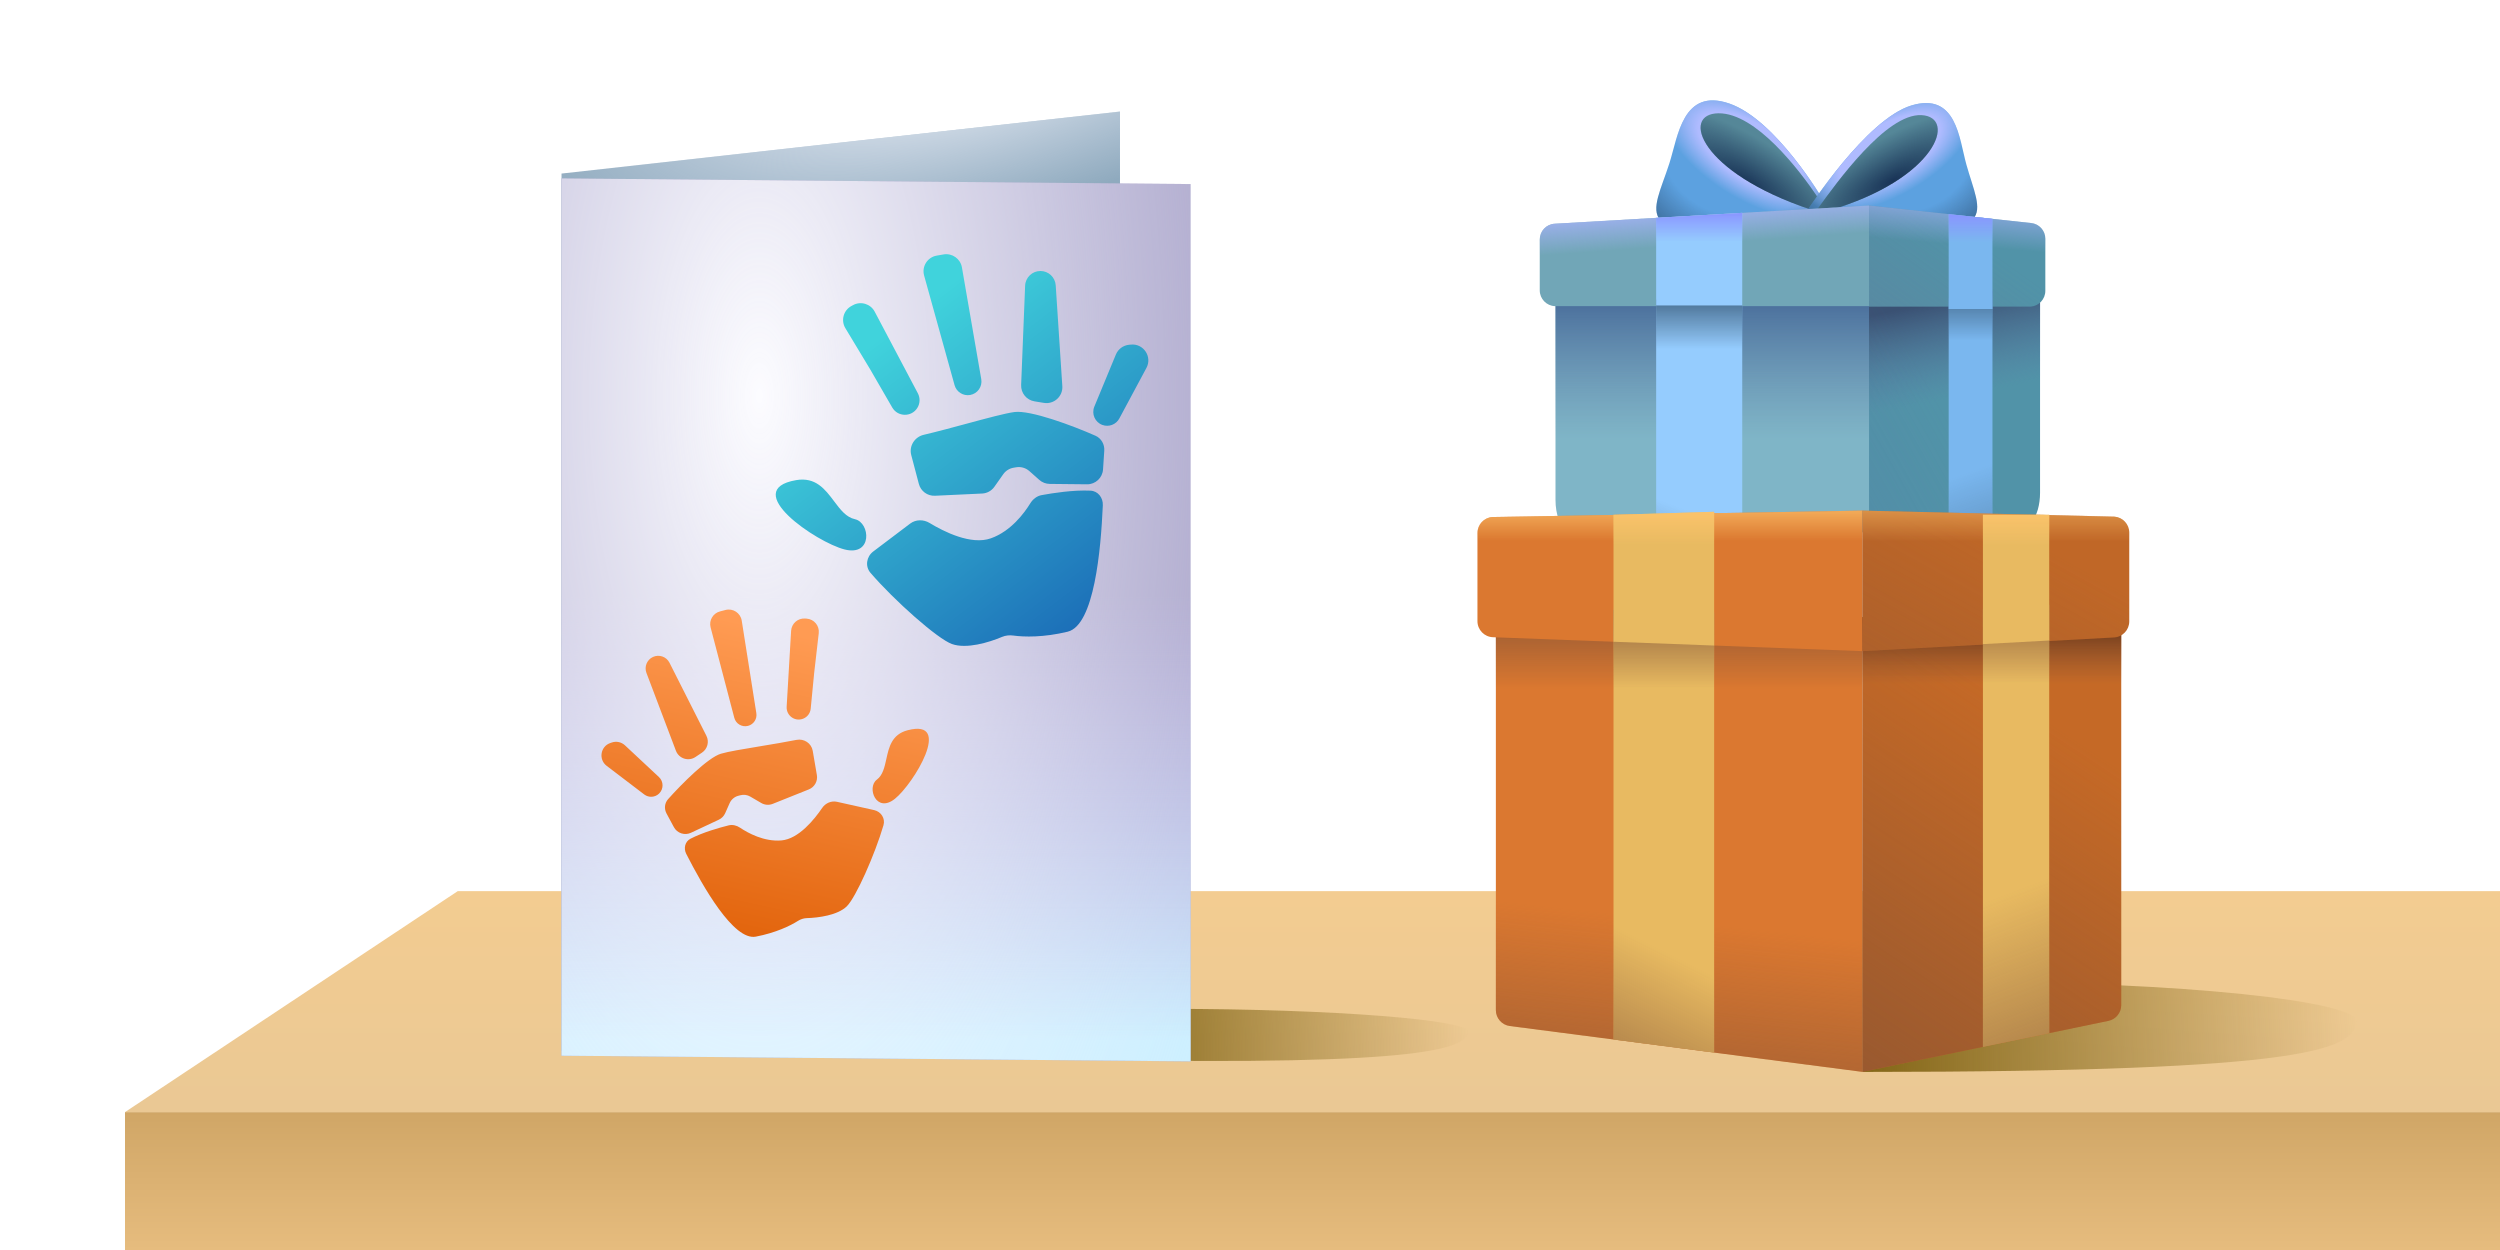
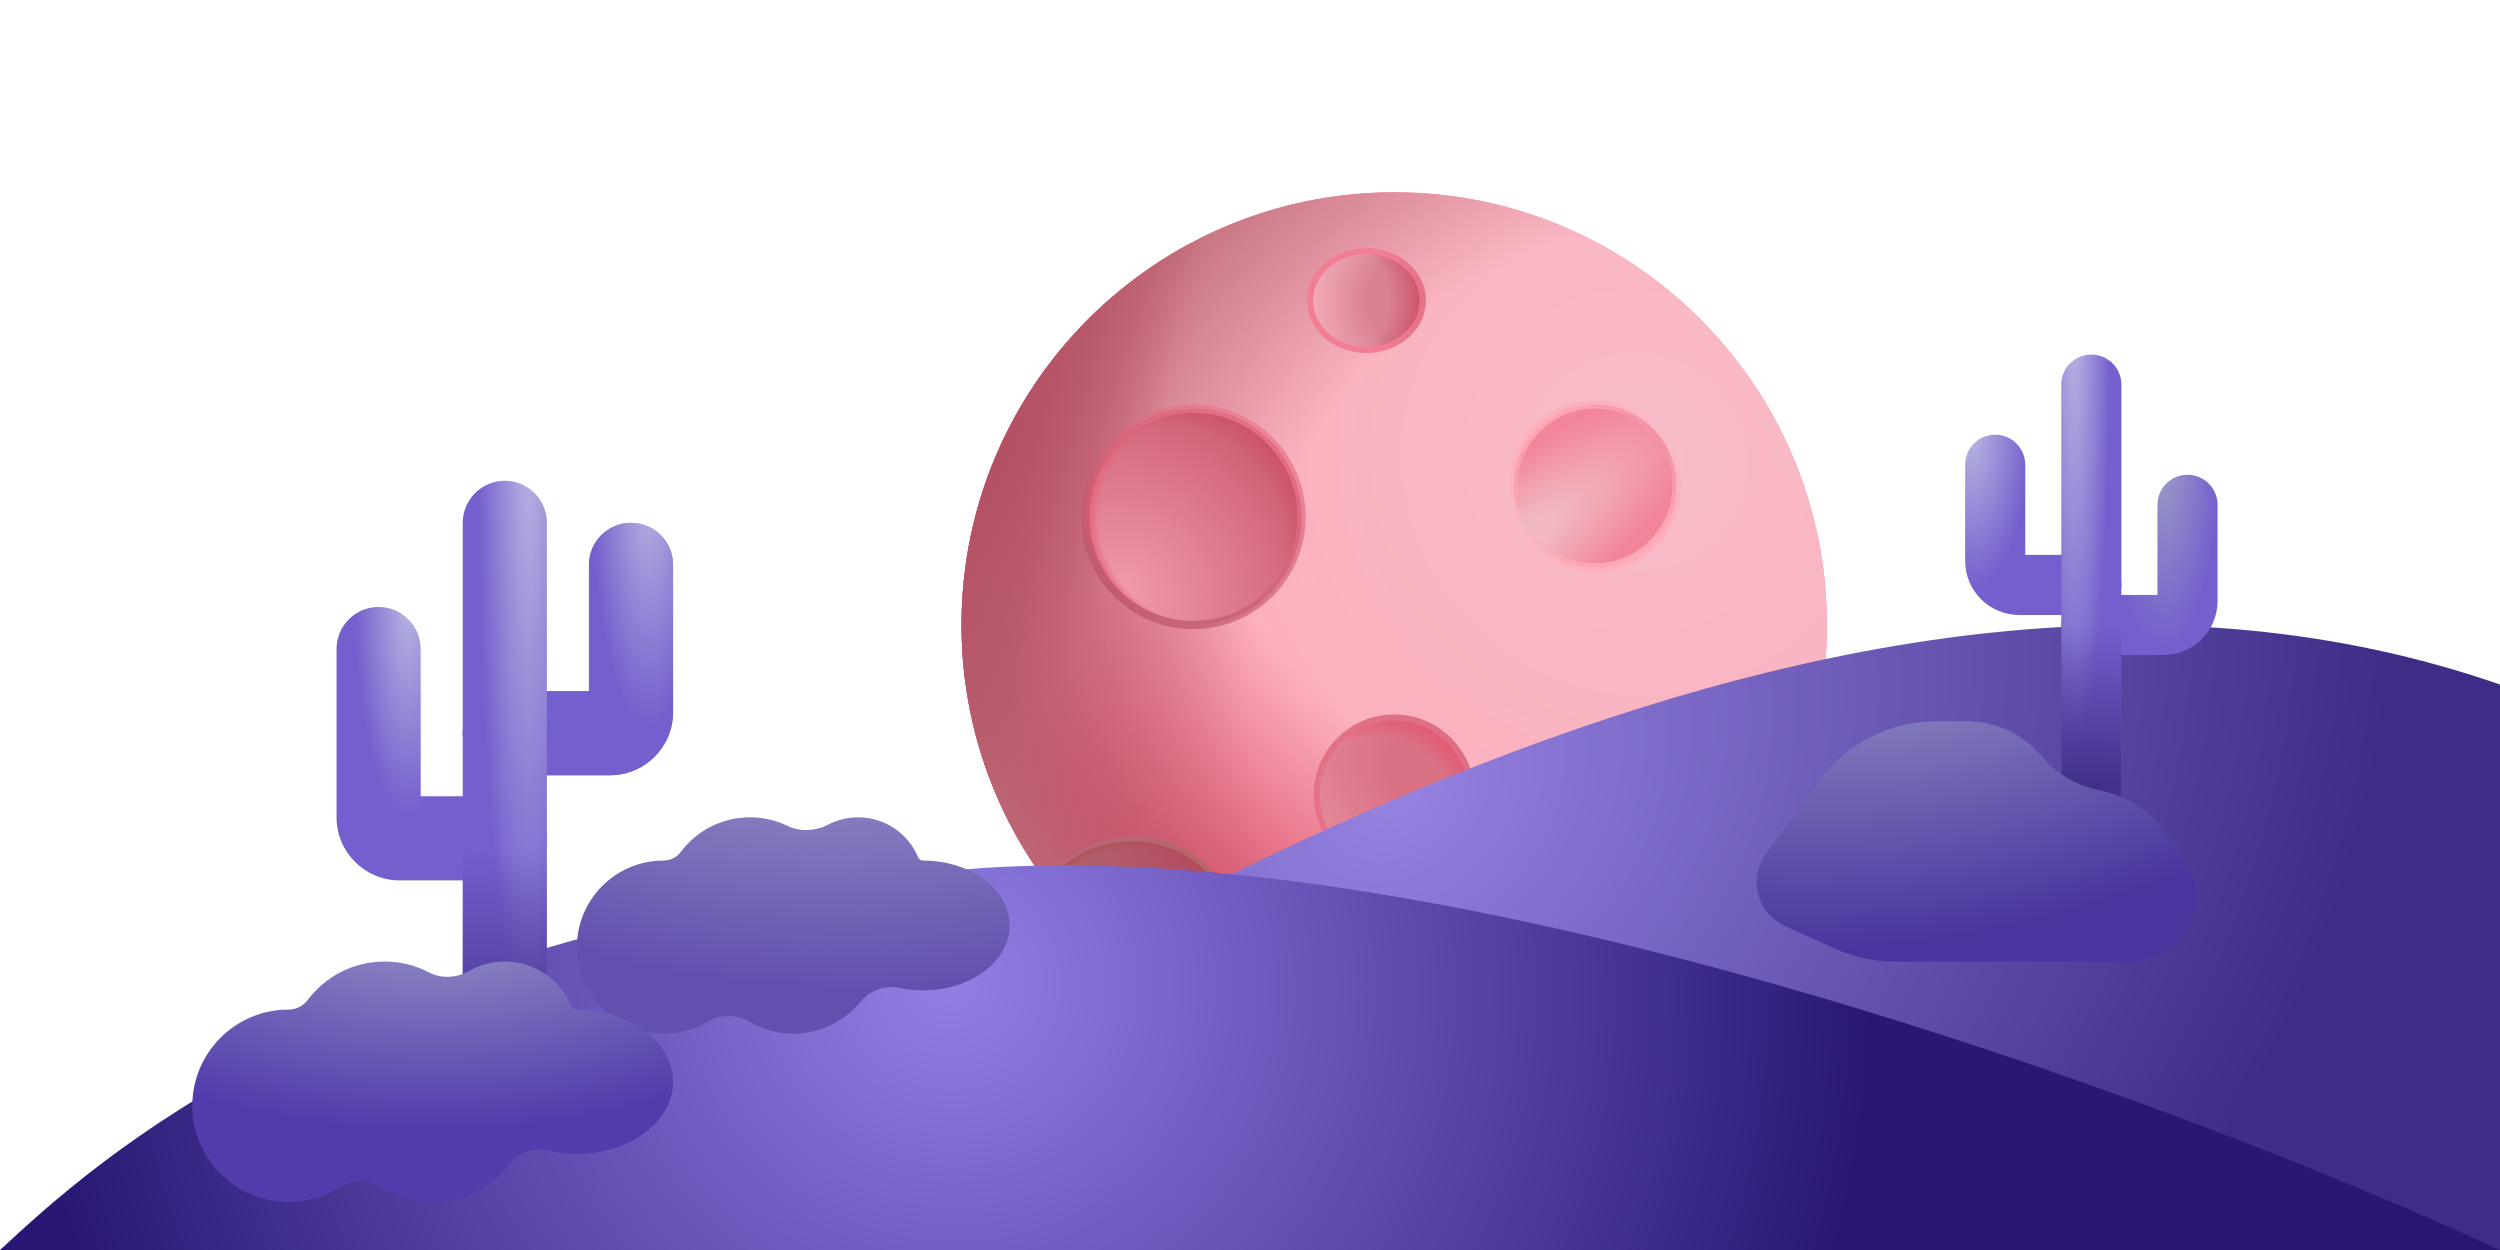
<svg xmlns="http://www.w3.org/2000/svg" viewBox="0 0 240 120" fill="none">
-   <path d="M12 106.762H240V120H12V106.762Z" fill="url(#paint0_linear_47_9700)" />
-   <path d="M12 106.762H240V85.546H43.947L12 106.762Z" fill="url(#paint1_linear_47_9700)" />
-   <path d="M104.106 101.718L112.119 96.85C128.058 96.85 141.299 97.919 140.983 99.094C140.598 100.523 137.716 102.375 104.106 101.718Z" fill="url(#paint2_radial_47_9700)" />
-   <path d="M178.796 102.906L188.408 94.256C209.29 94.256 226.635 96.103 226.221 98.131C225.718 100.599 222.744 102.906 178.796 102.906Z" fill="url(#paint3_radial_47_9700)" />
-   <path d="M53.908 16.662L107.519 10.709V94.929L53.908 100.882V16.662Z" fill="#8FAABE" />
-   <path d="M53.908 16.662L107.519 10.709V94.929L53.908 100.882V16.662Z" fill="url(#paint4_radial_47_9700)" />
-   <path d="M53.909 17.125L114.296 17.672V101.893L53.909 101.345V17.125Z" fill="#A29CC4" />
-   <path d="M53.909 17.125L114.296 17.672V101.893L53.909 101.345V17.125Z" fill="url(#paint5_linear_47_9700)" />
-   <path d="M53.909 17.125L114.296 17.672V101.893L53.909 101.345V17.125Z" fill="url(#paint6_radial_47_9700)" />
-   <path fill-rule="evenodd" clip-rule="evenodd" d="M88.715 26.451L91.639 36.976C91.82 37.626 92.464 38.034 93.13 37.919C93.845 37.795 94.325 37.115 94.201 36.4L92.344 25.668C92.2 24.838 91.41 24.282 90.58 24.425L89.924 24.539C89.035 24.693 88.473 25.581 88.715 26.451ZM98.412 27.426L98.029 36.961C97.998 37.731 98.546 38.403 99.306 38.528L100.213 38.677C101.182 38.836 102.047 38.051 101.983 37.071L101.348 27.389C101.297 26.618 100.658 26.018 99.886 26.015C99.095 26.012 98.444 26.636 98.412 27.426ZM107.125 34.033L105.056 39.038C104.766 39.739 105.12 40.539 105.833 40.796C106.453 41.02 107.144 40.755 107.455 40.174L110.058 35.32C110.634 34.245 109.778 32.962 108.564 33.081L108.387 33.098C107.826 33.153 107.341 33.513 107.125 34.033ZM97.37 39.557C98.909 39.346 102.963 40.856 105.16 41.828C105.722 42.076 106.051 42.654 106.01 43.267L105.891 45.068C105.838 45.876 105.162 46.502 104.353 46.493L100.771 46.455C100.404 46.451 100.051 46.315 99.776 46.072L98.815 45.221C98.468 44.914 98 44.781 97.544 44.86L97.297 44.902C96.898 44.971 96.543 45.196 96.31 45.527L95.459 46.734C95.188 47.119 94.754 47.357 94.284 47.379L89.757 47.592C89.038 47.626 88.393 47.153 88.21 46.457L87.478 43.682C87.251 42.822 87.804 41.948 88.67 41.744C89.96 41.44 91.435 41.042 92.825 40.667C94.743 40.149 96.496 39.676 97.37 39.557ZM83.832 52.943L87.375 50.265C87.915 49.857 88.659 49.852 89.237 50.203C90.619 51.043 93.225 52.353 95.124 51.679C97.038 50.999 98.32 49.274 98.904 48.325C99.151 47.925 99.535 47.616 99.997 47.531C101.049 47.336 103.045 47.024 104.688 47.103C105.41 47.138 105.903 47.781 105.871 48.503C105.684 52.754 105.055 60.022 102.495 60.643C100.191 61.202 98.307 61.156 97.283 61.013C96.917 60.961 96.539 60.998 96.198 61.142C94.928 61.679 92.78 62.324 91.388 61.827C89.999 61.331 85.858 57.652 83.571 54.998C83.031 54.372 83.173 53.441 83.832 52.943ZM88.115 37.758L83.971 29.919C83.576 29.171 82.646 28.887 81.9 29.288L81.74 29.374C80.972 29.787 80.706 30.759 81.156 31.506L83.549 35.477L85.654 39.119C86.185 40.036 87.501 40.059 88.063 39.161C88.33 38.736 88.349 38.201 88.115 37.758ZM76.424 46.093C70.972 47.036 78.375 52.066 81.085 52.749C83.794 53.431 83.551 50.164 82.073 49.843C81.23 49.66 80.663 48.907 80.071 48.118C79.215 46.98 78.304 45.767 76.424 46.093Z" fill="url(#paint7_linear_47_9700)" />
-   <path fill-rule="evenodd" clip-rule="evenodd" d="M71.206 59.578L72.609 68.467C72.696 69.016 72.352 69.542 71.814 69.683C71.236 69.835 70.644 69.489 70.492 68.91L68.218 60.231C68.042 59.56 68.444 58.873 69.116 58.697L69.646 58.558C70.365 58.369 71.09 58.843 71.206 59.578ZM75.519 67.85L75.947 60.559C75.988 59.862 76.588 59.333 77.284 59.378L77.433 59.388C78.15 59.435 78.682 60.072 78.6 60.786L78.163 64.581L77.828 68.03C77.744 68.899 76.765 69.366 76.037 68.885C75.692 68.657 75.495 68.263 75.519 67.85ZM64.271 63.623L67.816 70.639C68.102 71.206 67.921 71.897 67.393 72.251L66.764 72.672C66.092 73.122 65.176 72.829 64.889 72.073L62.058 64.597C61.832 64.002 62.106 63.334 62.684 63.068C63.276 62.796 63.977 63.041 64.271 63.623ZM69.196 72.36C67.97 72.729 65.447 75.245 64.132 76.724C63.796 77.102 63.746 77.647 63.986 78.093L64.691 79.403C65.007 79.991 65.727 80.229 66.331 79.946L69.003 78.693C69.276 78.565 69.495 78.342 69.618 78.066L70.047 77.1C70.203 76.751 70.508 76.492 70.877 76.395L71.077 76.343C71.399 76.258 71.742 76.305 72.03 76.474L73.08 77.088C73.415 77.284 73.822 77.314 74.182 77.17L77.648 75.783C78.198 75.563 78.52 74.988 78.42 74.404L78.021 72.073C77.897 71.351 77.184 70.885 76.465 71.028C75.394 71.24 74.152 71.446 72.982 71.64C71.368 71.907 69.891 72.151 69.196 72.36ZM59.996 71.551L63.257 74.596C63.713 75.022 63.721 75.743 63.275 76.179C62.887 76.559 62.279 76.597 61.846 76.267L58.237 73.518C57.438 72.909 57.641 71.654 58.591 71.329L58.73 71.281C59.17 71.13 59.656 71.234 59.996 71.551ZM83.917 77.769L80.346 76.972C79.802 76.851 79.243 77.101 78.929 77.562C78.18 78.664 76.674 80.536 75.021 80.68C73.353 80.824 71.803 79.968 71.041 79.457C70.719 79.241 70.326 79.141 69.95 79.235C69.095 79.448 67.492 79.896 66.288 80.517C65.758 80.79 65.609 81.44 65.879 81.97C67.472 85.093 70.426 90.326 72.558 89.917C74.475 89.549 75.872 88.871 76.59 88.414C76.847 88.25 77.143 88.149 77.448 88.14C78.584 88.109 80.415 87.859 81.288 87.011C82.16 86.164 84.007 81.991 84.815 79.221C85.005 78.567 84.582 77.918 83.917 77.769ZM87.13 70.104C91.539 68.948 87.708 75.248 85.91 76.686C84.112 78.123 83.178 75.59 84.177 74.845C84.746 74.42 84.913 73.662 85.088 72.868C85.341 71.722 85.609 70.502 87.13 70.104Z" fill="url(#paint8_linear_47_9700)" />
-   <path d="M171.893 22.389C169.337 22.489 162.577 24.977 159.389 21.157C158.443 20.023 159.45 18.21 160.263 15.668C161.077 13.127 161.546 8.391 166.022 9.941C170.498 11.49 175.044 19.229 175.044 19.229L171.893 22.389Z" fill="#5CA1E0" />
-   <path d="M171.893 22.389C169.337 22.489 162.577 24.977 159.389 21.157C158.443 20.023 159.45 18.21 160.263 15.668C161.077 13.127 161.546 8.391 166.022 9.941C170.498 11.49 175.044 19.229 175.044 19.229L171.893 22.389Z" fill="url(#paint9_radial_47_9700)" />
-   <path d="M171.893 22.389C169.337 22.489 162.577 24.977 159.389 21.157C158.443 20.023 159.45 18.21 160.263 15.668C161.077 13.127 161.546 8.391 166.022 9.941C170.498 11.49 175.044 19.229 175.044 19.229L171.893 22.389Z" fill="url(#paint10_radial_47_9700)" />
-   <path d="M164.98 10.875C168.536 10.845 172.698 16.241 174.575 19.052L173.875 20.133C163.126 16.547 161.323 10.905 164.98 10.875Z" fill="#558798" />
-   <path d="M164.98 10.875C168.536 10.845 172.698 16.241 174.575 19.052L173.875 20.133C163.126 16.547 161.323 10.905 164.98 10.875Z" fill="url(#paint11_radial_47_9700)" />
-   <path d="M175.925 21.717C178.355 21.905 186.23 24.569 189.405 21.046C190.347 20.001 189.453 18.238 188.771 15.788C188.089 13.338 187.813 8.811 183.494 10.124C179.175 11.437 173.572 20.103 173.572 20.103L175.925 21.717Z" fill="#5CA1E0" />
-   <path d="M175.925 21.717C178.355 21.905 186.23 24.569 189.405 21.046C190.347 20.001 189.453 18.238 188.771 15.788C188.089 13.338 187.813 8.811 183.494 10.124C179.175 11.437 173.572 20.103 173.572 20.103L175.925 21.717Z" fill="url(#paint12_radial_47_9700)" />
-   <path d="M175.925 21.717C178.355 21.905 186.23 24.569 189.405 21.046C190.347 20.001 189.453 18.238 188.771 15.788C188.089 13.338 187.813 8.811 183.494 10.124C179.175 11.437 173.572 20.103 173.572 20.103L175.925 21.717Z" fill="url(#paint13_radial_47_9700)" />
-   <path d="M184.453 11.052C181.068 10.894 176.341 17.499 174.452 20.108L175.539 20.223C185.907 17.198 187.935 11.213 184.453 11.052Z" fill="#558798" />
-   <path d="M184.453 11.052C181.068 10.894 176.341 17.499 174.452 20.108L175.539 20.223C185.907 17.198 187.935 11.213 184.453 11.052Z" fill="url(#paint14_radial_47_9700)" />
-   <path d="M149.328 28.153H179.425V51.095H150.886C150.73 51.095 150.57 51.082 150.435 51.004C149.789 50.629 149.328 49.404 149.328 47.98V28.153Z" fill="#7FB5C7" />
-   <path d="M149.328 28.153H179.425V51.095H150.886C150.73 51.095 150.57 51.082 150.435 51.004C149.789 50.629 149.328 49.404 149.328 47.98V28.153Z" fill="url(#paint15_linear_47_9700)" />
-   <path d="M149.328 28.153H179.425V51.095H150.886C150.73 51.095 150.57 51.082 150.435 51.004C149.789 50.629 149.328 49.404 149.328 47.98V28.153Z" fill="url(#paint16_linear_47_9700)" />
-   <path d="M195.845 27.131L179.426 28.899V50.342H194.26C194.562 50.342 194.874 50.276 195.071 50.047C195.541 49.501 195.845 48.463 195.845 47.309V27.131Z" fill="#5193A8" />
-   <path d="M195.845 27.131L179.426 28.899V50.342H194.26C194.562 50.342 194.874 50.276 195.071 50.047C195.541 49.501 195.845 48.463 195.845 47.309V27.131Z" fill="url(#paint17_linear_47_9700)" />
-   <path d="M195.845 27.131L179.426 28.899V50.342H194.26C194.562 50.342 194.874 50.276 195.071 50.047C195.541 49.501 195.845 48.463 195.845 47.309V27.131Z" fill="url(#paint18_linear_47_9700)" />
-   <path d="M147.816 22.994C147.816 22.189 148.443 21.524 149.246 21.478L179.425 19.728V29.391H149.277C148.461 29.361 147.816 28.69 147.816 27.874V22.994Z" fill="#71A6B7" />
-   <path d="M147.816 22.994C147.816 22.189 148.443 21.524 149.246 21.478L179.425 19.728V29.391H149.277C148.461 29.361 147.816 28.69 147.816 27.874V22.994Z" fill="url(#paint19_linear_47_9700)" />
-   <path d="M196.352 22.924C196.352 22.148 195.768 21.497 194.998 21.414L179.425 19.728V29.435H194.941C195.736 29.379 196.352 28.718 196.352 27.921V22.924Z" fill="#5193A8" />
-   <path d="M196.352 22.924C196.352 22.148 195.768 21.497 194.998 21.414L179.425 19.728V29.435H194.941C195.736 29.379 196.352 28.718 196.352 27.921V22.924Z" fill="url(#paint20_linear_47_9700)" />
-   <path d="M196.352 22.924C196.352 22.148 195.768 21.497 194.998 21.414L179.425 19.728V29.435H194.941C195.736 29.379 196.352 28.718 196.352 27.921V22.924Z" fill="url(#paint21_linear_47_9700)" />
-   <path fill-rule="evenodd" clip-rule="evenodd" d="M158.991 51.163V28.744L167.255 29.25V51.163H158.991Z" fill="#95CCFE" />
-   <path fill-rule="evenodd" clip-rule="evenodd" d="M158.991 51.163V28.744L167.255 29.25V51.163H158.991Z" fill="url(#paint22_linear_47_9700)" />
-   <path fill-rule="evenodd" clip-rule="evenodd" d="M158.991 51.163V28.744L167.255 29.25V51.163H158.991Z" fill="url(#paint23_linear_47_9700)" />
-   <path fill-rule="evenodd" clip-rule="evenodd" d="M187.073 50.452V28.663L191.277 27.93V50.452H187.073Z" fill="#7AB7EF" />
-   <path fill-rule="evenodd" clip-rule="evenodd" d="M187.073 50.452V28.663L191.277 27.93V50.452H187.073Z" fill="url(#paint24_linear_47_9700)" />
-   <path fill-rule="evenodd" clip-rule="evenodd" d="M187.073 50.452V28.663L191.277 27.93V50.452H187.073Z" fill="url(#paint25_linear_47_9700)" />
-   <path fill-rule="evenodd" clip-rule="evenodd" d="M158.991 29.327V20.913L167.255 20.433V29.327H158.991Z" fill="#95CCFE" />
-   <path fill-rule="evenodd" clip-rule="evenodd" d="M158.991 29.327V20.913L167.255 20.433V29.327H158.991Z" fill="url(#paint26_linear_47_9700)" />
-   <path fill-rule="evenodd" clip-rule="evenodd" d="M187.073 29.665V20.556L191.277 21.011V29.665H187.073Z" fill="#7AB7EF" />
-   <path fill-rule="evenodd" clip-rule="evenodd" d="M187.073 29.665V20.556L191.277 21.011V29.665H187.073Z" fill="url(#paint27_linear_47_9700)" />
-   <path d="M143.603 58.199L178.783 59.239V102.899L144.945 98.498C144.177 98.398 143.603 97.743 143.603 96.969V58.199Z" fill="#DB7830" />
-   <path d="M143.603 58.199L178.783 59.239V102.899L144.945 98.498C144.177 98.398 143.603 97.743 143.603 96.969V58.199Z" fill="url(#paint28_linear_47_9700)" />
-   <path d="M143.603 58.199L178.783 59.239V102.899L144.945 98.498C144.177 98.398 143.603 97.743 143.603 96.969V58.199Z" fill="url(#paint29_linear_47_9700)" />
-   <path d="M203.639 57.622L178.784 59.241V102.9L202.411 98.001C203.126 97.853 203.639 97.222 203.639 96.491V57.622Z" fill="#C56926" />
-   <path d="M203.639 57.622L178.784 59.241V102.9L202.411 98.001C203.126 97.853 203.639 97.222 203.639 96.491V57.622Z" fill="url(#paint30_linear_47_9700)" />
-   <path d="M203.639 57.622L178.784 59.241V102.9L202.411 98.001C203.126 97.853 203.639 97.222 203.639 96.491V57.622Z" fill="url(#paint31_linear_47_9700)" />
-   <path d="M141.835 51.17C141.835 50.354 142.472 49.679 143.287 49.632L178.783 49.018V62.51L143.318 61.173C142.49 61.141 141.835 60.461 141.835 59.632V51.17Z" fill="#DB7830" />
-   <path d="M141.835 51.17C141.835 50.354 142.472 49.679 143.287 49.632L178.783 49.018V62.51L143.318 61.173C142.49 61.141 141.835 60.461 141.835 59.632V51.17Z" fill="url(#paint32_linear_47_9700)" />
-   <path d="M204.408 51.134C204.408 50.332 203.793 49.664 202.994 49.598L178.783 49.018V62.51L202.95 61.196C203.767 61.151 204.408 60.475 204.408 59.657V51.134Z" fill="#C06727" />
-   <path d="M204.408 51.134C204.408 50.332 203.793 49.664 202.994 49.598L178.783 49.018V62.51L202.95 61.196C203.767 61.151 204.408 60.475 204.408 59.657V51.134Z" fill="url(#paint33_linear_47_9700)" />
-   <path d="M204.408 51.134C204.408 50.332 203.793 49.664 202.994 49.598L178.783 49.018V62.51L202.95 61.196C203.767 61.151 204.408 60.475 204.408 59.657V51.134Z" fill="url(#paint34_linear_47_9700)" />
-   <path fill-rule="evenodd" clip-rule="evenodd" d="M154.897 99.792V58.533L164.558 58.819V101.049L154.897 99.792Z" fill="#E8BA61" />
-   <path fill-rule="evenodd" clip-rule="evenodd" d="M154.897 99.792V58.533L164.558 58.819V101.049L154.897 99.792Z" fill="url(#paint35_linear_47_9700)" />
-   <path fill-rule="evenodd" clip-rule="evenodd" d="M154.897 99.792V58.533L164.558 58.819V101.049L154.897 99.792Z" fill="url(#paint36_linear_47_9700)" />
-   <path fill-rule="evenodd" clip-rule="evenodd" d="M190.361 100.499V58.486L196.724 58.072V99.18L190.361 100.499Z" fill="#E8BA61" />
-   <path fill-rule="evenodd" clip-rule="evenodd" d="M190.361 100.499V58.486L196.724 58.072V99.18L190.361 100.499Z" fill="url(#paint37_linear_47_9700)" />
-   <path fill-rule="evenodd" clip-rule="evenodd" d="M190.361 100.499V58.486L196.724 58.072V99.18L190.361 100.499Z" fill="url(#paint38_linear_47_9700)" />
-   <path fill-rule="evenodd" clip-rule="evenodd" d="M154.897 61.608V49.421L164.558 49.133V61.972L154.897 61.608Z" fill="#E8BA61" />
-   <path fill-rule="evenodd" clip-rule="evenodd" d="M154.897 61.608V49.421L164.558 49.133V61.972L154.897 61.608Z" fill="url(#paint39_linear_47_9700)" />
-   <path fill-rule="evenodd" clip-rule="evenodd" d="M190.361 61.835V49.421H196.724V61.489L190.361 61.835Z" fill="#E8BA61" />
-   <path fill-rule="evenodd" clip-rule="evenodd" d="M190.361 61.835V49.421H196.724V61.489L190.361 61.835Z" fill="url(#paint40_linear_47_9700)" />
+   <circle cx="133.846" cy="60" r="41.538" fill="url(#paint0_radial_226_33131)" />
+   <circle cx="133.846" cy="60" r="41.538" fill="url(#paint1_radial_226_33131)" />
+   <circle cx="133.846" cy="60" r="41.538" fill="url(#paint2_radial_226_33131)" />
+   <circle cx="133.846" cy="60" r="41.538" fill="url(#paint3_radial_226_33131)" />
+   <circle cx="133.846" cy="60" r="41.538" fill="url(#paint4_radial_226_33131)" />
+   <circle cx="133.846" cy="60" r="41.538" fill="url(#paint5_radial_226_33131)" />
+   <circle cx="114.561" cy="49.615" r="10.385" fill="url(#paint6_radial_226_33131)" />
+   <circle cx="114.561" cy="49.615" r="10.385" fill="url(#paint7_radial_226_33131)" />
+   <circle cx="114.561" cy="49.615" r="10.385" fill="url(#paint8_radial_226_33131)" />
+   <circle cx="153.132" cy="46.648" r="7.813" fill="url(#paint9_radial_226_33131)" stroke="url(#paint10_linear_226_33131)" stroke-width="0.791" />
+   <path d="M171.716 75.529C169.085 81.934 165.026 87.286 159.755 91.616C158.128 89.783 157.582 87.863 157.582 85.218C157.582 79.483 162.232 74.834 167.967 74.834C169.508 74.834 170.401 74.927 171.716 75.529Z" stroke="url(#paint11_linear_226_33131)" stroke-width="1.187" />
+   <circle cx="114.561" cy="49.615" r="10.385" stroke="url(#paint12_linear_226_33131)" stroke-width="0.791" />
+   <circle cx="133.846" cy="76.32" r="7.436" fill="url(#paint13_radial_226_33131)" />
+   <circle cx="133.846" cy="76.32" r="7.436" fill="url(#paint14_radial_226_33131)" />
+   <circle cx="133.846" cy="76.32" r="7.436" stroke="url(#paint15_linear_226_33131)" stroke-width="0.593" />
+   <path d="M117.15 97.49C110.725 94.554 105.178 90.029 101.013 84.417C102.915 82.005 105.643 80.69 108.953 80.69C114.688 80.69 118.826 85.807 119.086 90.85C119.086 93.379 118.653 95.689 117.15 97.49Z" stroke="url(#paint16_linear_226_33131)" stroke-width="0.791" />
+   <path d="M116.604 97.802C110.178 94.867 104.632 90.341 100.467 84.729C102.368 82.317 105.316 80.769 108.626 80.769C114.361 80.769 119.01 85.419 119.01 91.154C119.01 93.683 118.106 96.001 116.604 97.802Z" fill="url(#paint17_linear_226_33131)" />
+   <path d="M116.604 97.802C110.178 94.867 104.632 90.341 100.467 84.729C102.368 82.317 105.316 80.769 108.626 80.769C114.361 80.769 119.01 85.419 119.01 91.154C119.01 93.683 118.106 96.001 116.604 97.802Z" fill="url(#paint18_radial_226_33131)" />
+   <path d="M172.285 75.772C169.654 82.177 165.469 87.779 160.198 92.11C158.571 90.276 157.582 87.863 157.582 85.218C157.582 79.483 162.232 74.834 167.967 74.834C169.508 74.834 170.97 75.169 172.285 75.772Z" fill="url(#paint19_linear_226_33131)" />
+   <path d="M172.285 75.772C169.654 82.177 165.469 87.779 160.198 92.11C158.571 90.276 157.582 87.863 157.582 85.218C157.582 79.483 162.232 74.834 167.967 74.834C169.508 74.834 170.97 75.169 172.285 75.772Z" fill="url(#paint20_radial_226_33131)" />
+   <path d="M172.285 75.772C169.654 82.177 165.469 87.779 160.198 92.11C158.571 90.276 157.582 87.863 157.582 85.218C157.582 79.483 162.232 74.834 167.967 74.834C169.508 74.834 170.97 75.169 172.285 75.772Z" fill="url(#paint21_radial_226_33131)" />
+   <path d="M131.173 33.595C134.122 33.595 136.585 31.507 136.585 28.848C136.585 26.188 134.122 24.1 131.173 24.1C128.224 24.1 125.761 26.188 125.761 28.848C125.761 31.507 128.224 33.595 131.173 33.595Z" fill="url(#paint22_radial_226_33131)" />
+   <path d="M131.173 33.595C134.122 33.595 136.585 31.507 136.585 28.848C136.585 26.188 134.122 24.1 131.173 24.1C128.224 24.1 125.761 26.188 125.761 28.848C125.761 31.507 128.224 33.595 131.173 33.595Z" fill="url(#paint23_radial_226_33131)" />
+   <path d="M131.173 33.595C134.122 33.595 136.585 31.507 136.585 28.848C136.585 26.188 134.122 24.1 131.173 24.1C128.224 24.1 125.761 26.188 125.761 28.848C125.761 31.507 128.224 33.595 131.173 33.595Z" stroke="url(#paint24_linear_226_33131)" stroke-width="0.593" />
+   <path d="M240 120V65.716C176.95 43.823 104.017 89.77 55.385 120H240Z" fill="url(#paint25_radial_226_33131)" />
+   <path d="M240 120H0L0.001 119.999C9.232 111.461 32.309 90.115 90 83.711C136.154 78.588 209.231 105.769 240 120Z" fill="url(#paint26_radial_226_33131)" />
+   <path d="M75.656 79.307C76.833 79.885 78.337 79.777 79.499 79.169C80.362 78.717 81.343 78.462 82.385 78.462C84.975 78.462 87.196 80.042 88.136 82.292C88.217 82.486 88.405 82.615 88.615 82.615C93.204 82.615 96.923 85.405 96.923 88.846C96.923 92.287 93.204 95.077 88.615 95.077C87.808 95.077 87.028 94.991 86.29 94.83C84.952 94.538 83.46 95.109 82.595 96.17C81.072 98.038 78.752 99.231 76.154 99.231C74.612 99.231 73.167 98.811 71.93 98.078C70.735 97.371 69.111 97.371 67.917 98.078C66.679 98.811 65.235 99.231 63.692 99.231C59.104 99.231 55.385 95.511 55.385 90.923C55.385 86.335 59.104 82.615 63.692 82.615C64.342 82.615 64.963 82.305 65.353 81.785C66.869 79.767 69.282 78.462 72 78.462C73.312 78.462 74.552 78.766 75.656 79.307Z" fill="url(#paint27_radial_226_33131)" />
+   <path fill-rule="evenodd" clip-rule="evenodd" d="M60.577 50.192C62.807 50.192 64.615 52 64.615 54.231V68.365C64.615 71.711 61.903 74.423 58.558 74.423H48.462C46.231 74.423 44.423 72.615 44.423 70.385C44.423 68.154 46.231 66.346 48.462 66.346H56.538V54.231C56.538 52 58.346 50.192 60.577 50.192Z" fill="#8C87BB" />
+   <path fill-rule="evenodd" clip-rule="evenodd" d="M60.577 50.192C62.807 50.192 64.615 52 64.615 54.231V68.365C64.615 71.711 61.903 74.423 58.558 74.423H48.462C46.231 74.423 44.423 72.615 44.423 70.385C44.423 68.154 46.231 66.346 48.462 66.346H56.538V54.231C56.538 52 58.346 50.192 60.577 50.192Z" fill="url(#paint28_radial_226_33131)" />
+   <path fill-rule="evenodd" clip-rule="evenodd" d="M36.346 58.269C38.577 58.269 40.385 60.077 40.385 62.308V76.442H48.462C50.692 76.442 52.5 78.25 52.5 80.481C52.5 82.711 50.692 84.519 48.462 84.519H38.365C35.02 84.519 32.308 81.807 32.308 78.462V62.308C32.308 60.077 34.116 58.269 36.346 58.269Z" fill="url(#paint29_radial_226_33131)" />
+   <path fill-rule="evenodd" clip-rule="evenodd" d="M48.462 46.154C50.692 46.154 52.5 47.962 52.5 50.192V106.731C52.5 108.961 50.692 110.769 48.462 110.769C46.231 110.769 44.423 108.961 44.423 106.731V50.192C44.423 47.962 46.231 46.154 48.462 46.154Z" fill="url(#paint30_radial_226_33131)" />
+   <path fill-rule="evenodd" clip-rule="evenodd" d="M48.462 46.154C50.692 46.154 52.5 47.962 52.5 50.192V106.731C52.5 108.961 50.692 110.769 48.462 110.769C46.231 110.769 44.423 108.961 44.423 106.731V50.192C44.423 47.962 46.231 46.154 48.462 46.154Z" fill="url(#paint31_radial_226_33131)" />
+   <path fill-rule="evenodd" clip-rule="evenodd" d="M191.538 41.731C193.132 41.731 194.423 43.023 194.423 44.616V53.27H200.769C202.362 53.27 203.654 54.561 203.654 56.154C203.654 57.747 202.362 59.039 200.769 59.039H193.846C190.979 59.039 188.654 56.714 188.654 53.846V44.616C188.654 43.023 189.945 41.731 191.538 41.731Z" fill="url(#paint32_radial_226_33131)" />
+   <path fill-rule="evenodd" clip-rule="evenodd" d="M210 45.577C211.593 45.577 212.885 46.868 212.885 48.462L212.885 57.692C212.885 60.56 210.56 62.885 207.692 62.885L200.769 62.885C199.176 62.885 197.885 61.593 197.885 60C197.885 58.407 199.176 57.115 200.769 57.115L207.115 57.115L207.115 48.462C207.115 46.868 208.407 45.577 210 45.577Z" fill="url(#paint33_radial_226_33131)" />
+   <path fill-rule="evenodd" clip-rule="evenodd" d="M200.769 34.038C199.176 34.038 197.885 35.33 197.885 36.923L197.885 78.462C197.885 80.055 199.176 81.346 200.769 81.346C202.362 81.346 203.654 80.055 203.654 78.462L203.654 36.923C203.654 35.33 202.362 34.038 200.769 34.038Z" fill="url(#paint34_radial_226_33131)" />
+   <path fill-rule="evenodd" clip-rule="evenodd" d="M200.769 34.038C199.176 34.038 197.885 35.33 197.885 36.923L197.885 78.462C197.885 80.055 199.176 81.346 200.769 81.346C202.362 81.346 203.654 80.055 203.654 78.462L203.654 36.923C203.654 35.33 202.362 34.038 200.769 34.038Z" fill="url(#paint35_radial_226_33131)" />
+   <path d="M174.736 74.872L169.529 81.95C167.79 84.314 168.669 87.678 171.342 88.889L176.162 91.073C177.957 91.887 179.906 92.308 181.877 92.308H204.626C206.467 92.308 208.213 91.487 209.386 90.068C211.121 87.972 211.281 84.987 209.778 82.718L208.147 80.254C206.729 78.113 204.555 76.588 202.059 75.985L200.999 75.729C199.042 75.256 197.29 74.162 196.006 72.61C194.235 70.47 191.601 69.231 188.823 69.231H185.889C181.486 69.231 177.345 71.325 174.736 74.872Z" fill="url(#paint36_radial_226_33131)" />
+   <path d="M36.923 92.308C33.903 92.308 31.221 93.758 29.538 96C29.104 96.578 28.415 96.923 27.692 96.923C22.594 96.923 18.462 101.056 18.462 106.154C18.462 111.252 22.594 115.384 27.692 115.384C29.51 115.384 31.205 114.859 32.634 113.952C33.806 113.208 35.425 113.208 36.597 113.952C38.026 114.859 39.721 115.384 41.539 115.384C44.528 115.384 47.185 113.964 48.872 111.761C49.705 110.673 51.194 110.105 52.524 110.43C53.425 110.65 54.386 110.769 55.385 110.769C60.483 110.769 64.615 107.669 64.615 103.846C64.615 100.022 60.483 96.923 55.385 96.923C55.151 96.923 54.942 96.778 54.852 96.563C53.807 94.064 51.34 92.308 48.462 92.308C47.209 92.308 46.034 92.64 45.021 93.222C43.883 93.875 42.383 93.98 41.223 93.368C39.939 92.691 38.476 92.308 36.923 92.308Z" fill="url(#paint37_radial_226_33131)" />
  <defs>
-     <linearGradient id="paint0_linear_47_9700" x1="126" y1="106.762" x2="126" y2="120" gradientUnits="userSpaceOnUse">
-       <stop stop-color="#D0A666" />
-       <stop offset="1" stop-color="#E6BC7E" />
+     <radialGradient id="paint0_radial_226_33131" cx="0" cy="0" r="1" gradientUnits="userSpaceOnUse" gradientTransform="translate(157.212 44.2689) rotate(129.653) scale(53.4697 55.0527)">
+       <stop stop-color="#FFACBB" />
+       <stop offset="1" stop-color="#FF4D6D" />
+     </radialGradient>
+     <radialGradient id="paint1_radial_226_33131" cx="0" cy="0" r="1" gradientUnits="userSpaceOnUse" gradientTransform="translate(157.212 44.2689) rotate(129.653) scale(53.4697 55.0527)">
+       <stop stop-color="#F6BDC8" />
+       <stop offset="1" stop-color="#FFABBA" />
+     </radialGradient>
+     <radialGradient id="paint2_radial_226_33131" cx="0" cy="0" r="1" gradientUnits="userSpaceOnUse" gradientTransform="translate(151.648 47.2359) rotate(126.159) scale(67.2577 93.8356)">
+       <stop offset="0.46" stop-color="#D95069" stop-opacity="0" />
+       <stop offset="0.802" stop-color="#D95069" />
+     </radialGradient>
+     <radialGradient id="paint3_radial_226_33131" cx="0" cy="0" r="1" gradientUnits="userSpaceOnUse" gradientTransform="translate(177.981 71.3431) rotate(-158.449) scale(87.5137 75.8795)">
+       <stop offset="0.679" stop-color="#B66271" stop-opacity="0" />
+       <stop offset="1" stop-color="#B66271" />
+     </radialGradient>
+     <radialGradient id="paint4_radial_226_33131" cx="0" cy="0" r="1" gradientUnits="userSpaceOnUse" gradientTransform="translate(133.846 27.9502) rotate(90) scale(80.8516 62.1642)">
+       <stop offset="0.821" stop-color="#C3747F" stop-opacity="0" />
+       <stop offset="1" stop-color="#C3747F" />
+     </radialGradient>
+     <radialGradient id="paint5_radial_226_33131" cx="0" cy="0" r="1" gradientUnits="userSpaceOnUse" gradientTransform="translate(95.7535 42.1071) rotate(19.9831) scale(14.5976 50.3811)">
+       <stop stop-color="#B44F62" />
+       <stop offset="1" stop-color="#B44F62" stop-opacity="0" />
+     </radialGradient>
+     <radialGradient id="paint6_radial_226_33131" cx="0" cy="0" r="1" gradientUnits="userSpaceOnUse" gradientTransform="translate(107.329 57.4351) rotate(-47.1747) scale(20.7328)">
+       <stop stop-color="#F29DAD" />
+       <stop offset="1" stop-color="#CC5C70" />
+     </radialGradient>
+     <radialGradient id="paint7_radial_226_33131" cx="0" cy="0" r="1" gradientUnits="userSpaceOnUse" gradientTransform="translate(116.279 49.6154) rotate(180) scale(12.1031 11.6033)">
+       <stop offset="0.894" stop-color="#E65C75" stop-opacity="0" />
+       <stop offset="1" stop-color="#E65C75" />
+     </radialGradient>
+     <radialGradient id="paint8_radial_226_33131" cx="0" cy="0" r="1" gradientUnits="userSpaceOnUse" gradientTransform="translate(106.587 57.4351) rotate(-45.3312) scale(22.6851 16.9081)">
+       <stop offset="0.834" stop-color="#CC4961" stop-opacity="0" />
+       <stop offset="1" stop-color="#CC5268" />
+     </radialGradient>
+     <radialGradient id="paint9_radial_226_33131" cx="0" cy="0" r="1" gradientUnits="userSpaceOnUse" gradientTransform="translate(145.715 52.2722) rotate(-38.0046) scale(21.1807 6.97005)">
+       <stop offset="0.2" stop-color="#F2B8C3" />
+       <stop offset="1" stop-color="#F28599" />
+     </radialGradient>
+     <linearGradient id="paint10_linear_226_33131" x1="147.425" y1="39.231" x2="156.533" y2="54.066" gradientUnits="userSpaceOnUse">
+       <stop stop-color="#FFACBB" />
+       <stop offset="0.492" stop-color="#FFACBB" stop-opacity="0" />
+       <stop offset="1" stop-color="#FFACBB" />
    </linearGradient>
-     <linearGradient id="paint1_linear_47_9700" x1="126" y1="106.762" x2="126" y2="81.341" gradientUnits="userSpaceOnUse">
-       <stop stop-color="#EAC894" />
-       <stop offset="1" stop-color="#F5CD90" />
+     <linearGradient id="paint11_linear_226_33131" x1="169.398" y1="73.814" x2="159.477" y2="90.596" gradientUnits="userSpaceOnUse">
+       <stop stop-color="#F5647F" />
+       <stop offset="1" stop-color="#FF758E" />
    </linearGradient>
-     <radialGradient id="paint2_radial_47_9700" cx="0" cy="0" r="1" gradientUnits="userSpaceOnUse" gradientTransform="translate(103.961 99.4785) rotate(-2.61326) scale(37.0662 70.2688)">
-       <stop stop-color="#806313" />
-       <stop offset="1" stop-color="#806313" stop-opacity="0" />
+     <linearGradient id="paint12_linear_226_33131" x1="119.977" y1="40.301" x2="106.948" y2="57.203" gradientUnits="userSpaceOnUse">
+       <stop stop-color="#EC798E" stop-opacity="0.77" />
+       <stop offset="1" stop-color="#B45163" stop-opacity="0.66" />
+     </linearGradient>
+     <radialGradient id="paint13_radial_226_33131" cx="0" cy="0" r="1" gradientUnits="userSpaceOnUse" gradientTransform="translate(136.198 73.9686) rotate(135) scale(11.2384 13.4221)">
+       <stop offset="0.252" stop-color="#D97184" />
+       <stop offset="1" stop-color="#E68A9B" />
    </radialGradient>
-     <radialGradient id="paint3_radial_47_9700" cx="0" cy="0" r="1" gradientUnits="userSpaceOnUse" gradientTransform="translate(177.722 98.7954) rotate(-3.4425) scale(48.5954 121.235)">
-       <stop stop-color="#806313" />
-       <stop offset="1" stop-color="#806313" stop-opacity="0" />
+     <radialGradient id="paint14_radial_226_33131" cx="0" cy="0" r="1" gradientUnits="userSpaceOnUse" gradientTransform="translate(129.83 80.6337) rotate(-43.6028) scale(12.9402 10.5445)">
+       <stop offset="0.837" stop-color="#E35B74" stop-opacity="0" />
+       <stop offset="1" stop-color="#E35B74" />
    </radialGradient>
-     <radialGradient id="paint4_radial_47_9700" cx="0" cy="0" r="1" gradientUnits="userSpaceOnUse" gradientTransform="translate(92.8991 4.36029) rotate(-14.4908) scale(43.7344 16.5449)">
-       <stop stop-color="#FCFCFF" />
-       <stop offset="1" stop-color="#F2F3FF" stop-opacity="0" />
+     <linearGradient id="paint15_linear_226_33131" x1="138.842" y1="70.094" x2="127.76" y2="81.337" gradientUnits="userSpaceOnUse">
+       <stop stop-color="#DE6F83" />
+       <stop offset="1" stop-color="#E67388" />
+     </linearGradient>
+     <linearGradient id="paint16_linear_226_33131" x1="117.157" y1="95.45" x2="102.136" y2="82.191" gradientUnits="userSpaceOnUse">
+       <stop stop-color="#B36558" />
+       <stop offset="1" stop-color="#B96779" />
+     </linearGradient>
+     <linearGradient id="paint17_linear_226_33131" x1="116.955" y1="84.718" x2="104.067" y2="92.617" gradientUnits="userSpaceOnUse">
+       <stop stop-color="#B44B5E" />
+       <stop offset="1" stop-color="#AE6B77" />
+     </linearGradient>
+     <radialGradient id="paint18_radial_226_33131" cx="0" cy="0" r="1" gradientUnits="userSpaceOnUse" gradientTransform="translate(114.809 92.7872) rotate(-142.952) scale(16.5316 9.99807)">
+       <stop offset="0.888" stop-color="#AF4C46" stop-opacity="0" />
+       <stop offset="1" stop-color="#AF4C46" />
    </radialGradient>
-     <linearGradient id="paint5_linear_47_9700" x1="93.046" y1="100.024" x2="93.046" y2="56.957" gradientUnits="userSpaceOnUse">
-       <stop stop-color="#C9EFFF" />
-       <stop offset="1" stop-color="#CFC9FF" stop-opacity="0" />
+     <linearGradient id="paint19_linear_226_33131" x1="163.691" y1="77.285" x2="163.265" y2="89.628" gradientUnits="userSpaceOnUse">
+       <stop stop-color="#E67E91" />
+       <stop offset="1" stop-color="#FF8CA1" />
    </linearGradient>
-     <radialGradient id="paint6_radial_47_9700" cx="0" cy="0" r="1" gradientUnits="userSpaceOnUse" gradientTransform="translate(72.9243 37.8939) scale(55.0702 126.461)">
-       <stop stop-color="#FCFCFF" />
-       <stop offset="1" stop-color="#F2F3FF" stop-opacity="0" />
+     <radialGradient id="paint20_radial_226_33131" cx="0" cy="0" r="1" gradientUnits="userSpaceOnUse" gradientTransform="translate(167.521 92.1096) rotate(-98.7873) scale(16.9387 14.0482)">
+       <stop offset="0.85" stop-color="#DF4C67" stop-opacity="0" />
+       <stop offset="1" stop-color="#E37488" />
    </radialGradient>
-     <linearGradient id="paint7_linear_47_9700" x1="100.057" y1="64.108" x2="79.02" y2="36.583" gradientUnits="userSpaceOnUse">
-       <stop stop-color="#1B6CB7" />
-       <stop offset="1" stop-color="#40D3DC" />
+     <radialGradient id="paint21_radial_226_33131" cx="0" cy="0" r="1" gradientUnits="userSpaceOnUse" gradientTransform="translate(166.895 81.1387) rotate(122.849) scale(14.0166 11.9291)">
+       <stop offset="0.718" stop-color="#FF8A9F" stop-opacity="0" />
+       <stop offset="0.952" stop-color="#ED8094" />
+     </radialGradient>
+     <radialGradient id="paint22_radial_226_33131" cx="0" cy="0" r="1" gradientUnits="userSpaceOnUse" gradientTransform="translate(134.975 28.8475) rotate(180) scale(8.91699 9.70434)">
+       <stop offset="0.437" stop-color="#D98292" />
+       <stop offset="1" stop-color="#F2AAB7" />
+     </radialGradient>
+     <radialGradient id="paint23_radial_226_33131" cx="0" cy="0" r="1" gradientUnits="userSpaceOnUse" gradientTransform="translate(128.113 28.8475) scale(8.17523 8.81333)">
+       <stop offset="0.639" stop-color="#CD566C" stop-opacity="0" />
+       <stop offset="1" stop-color="#CD566C" />
+     </radialGradient>
+     <linearGradient id="paint24_linear_226_33131" x1="136.289" y1="27.869" x2="132.787" y2="27.869" gradientUnits="userSpaceOnUse">
+       <stop stop-color="#E67388" />
+       <stop offset="1" stop-color="#F27E93" />
    </linearGradient>
-     <linearGradient id="paint8_linear_47_9700" x1="71.874" y1="92.43" x2="78.654" y2="61.368" gradientUnits="userSpaceOnUse">
-       <stop stop-color="#E06007" />
-       <stop offset="1" stop-color="#FF9B53" />
-     </linearGradient>
-     <radialGradient id="paint9_radial_47_9700" cx="0" cy="0" r="1" gradientUnits="userSpaceOnUse" gradientTransform="translate(167.47 13.8651) rotate(91.0456) scale(14.0025 15.9528)">
-       <stop offset="0.498" stop-color="#203D5B" stop-opacity="0" />
-       <stop offset="1" stop-color="#203D5B" />
+     <radialGradient id="paint25_radial_226_33131" cx="0" cy="0" r="1" gradientUnits="userSpaceOnUse" gradientTransform="translate(133.846 76.1538) rotate(49.455) scale(83.0135 104.599)">
+       <stop stop-color="#9582E1" />
+       <stop offset="1" stop-color="#3E2C86" />
    </radialGradient>
-     <radialGradient id="paint10_radial_47_9700" cx="0" cy="0" r="1" gradientUnits="userSpaceOnUse" gradientTransform="translate(167.996 14.536) rotate(122.322) scale(4.50164 9.57656)">
-       <stop offset="0.588" stop-color="#AFBBFF" />
-       <stop offset="1" stop-color="#AFBBFF" stop-opacity="0" />
+     <radialGradient id="paint26_radial_226_33131" cx="0" cy="0" r="1" gradientUnits="userSpaceOnUse" gradientTransform="translate(90.968 94.2739) rotate(24.8299) scale(89.4523 85.9332)">
+       <stop stop-color="#937EE6" />
+       <stop offset="1" stop-color="#291773" />
    </radialGradient>
-     <radialGradient id="paint11_radial_47_9700" cx="0" cy="0" r="1" gradientUnits="userSpaceOnUse" gradientTransform="translate(167.551 17.5529) rotate(121.685) scale(4.31503 12.2723)">
-       <stop stop-color="#193457" />
-       <stop offset="1" stop-color="#193457" stop-opacity="0" />
+     <radialGradient id="paint27_radial_226_33131" cx="0" cy="0" r="1" gradientUnits="userSpaceOnUse" gradientTransform="translate(76.1538 69.2308) rotate(95.1944) scale(25.4893 51.6805)">
+       <stop stop-color="#9795C7" />
+       <stop offset="1" stop-color="#634FAE" />
    </radialGradient>
-     <radialGradient id="paint12_radial_47_9700" cx="0" cy="0" r="1" gradientUnits="userSpaceOnUse" gradientTransform="translate(181.973 13.8088) rotate(91.1343) scale(13.3453 15.204)">
-       <stop offset="0.498" stop-color="#203D5B" stop-opacity="0" />
-       <stop offset="1" stop-color="#203D5B" />
+     <radialGradient id="paint28_radial_226_33131" cx="0" cy="0" r="1" gradientUnits="userSpaceOnUse" gradientTransform="translate(62.3077 46.1539) rotate(90) scale(30 7.03125)">
+       <stop stop-color="#B8B6E2" />
+       <stop offset="0.79" stop-color="#755ECD" />
    </radialGradient>
-     <radialGradient id="paint13_radial_47_9700" cx="0" cy="0" r="1" gradientUnits="userSpaceOnUse" gradientTransform="translate(181.448 14.4287) rotate(59.858) scale(4.29035 9.12707)">
-       <stop offset="0.588" stop-color="#AFBBFF" />
-       <stop offset="1" stop-color="#AFBBFF" stop-opacity="0" />
+     <radialGradient id="paint29_radial_226_33131" cx="0" cy="0" r="1" gradientUnits="userSpaceOnUse" gradientTransform="translate(39.2308 57.6923) rotate(90) scale(20.7692 5.19231)">
+       <stop stop-color="#B8B6E2" />
+       <stop offset="1" stop-color="#755ECD" />
    </radialGradient>
-     <radialGradient id="paint14_radial_47_9700" cx="0" cy="0" r="1" gradientUnits="userSpaceOnUse" gradientTransform="translate(181.763 17.3184) rotate(60.4948) scale(4.1125 11.6963)">
-       <stop stop-color="#193457" />
-       <stop offset="1" stop-color="#193457" stop-opacity="0" />
+     <radialGradient id="paint30_radial_226_33131" cx="0" cy="0" r="1" gradientUnits="userSpaceOnUse" gradientTransform="translate(50.7692 40.6379) rotate(90) scale(56.7355 4.96154)">
+       <stop stop-color="#B8B6E2" />
+       <stop offset="1" stop-color="#755ECD" />
    </radialGradient>
-     <linearGradient id="paint15_linear_47_9700" x1="164.377" y1="24.988" x2="164.377" y2="42.193" gradientUnits="userSpaceOnUse">
-       <stop stop-color="#325189" />
-       <stop offset="1" stop-color="#5876A3" stop-opacity="0" />
-     </linearGradient>
-     <linearGradient id="paint16_linear_47_9700" x1="158.25" y1="133.071" x2="169.765" y2="82.826" gradientUnits="userSpaceOnUse">
-       <stop stop-color="#325189" />
-       <stop offset="1" stop-color="#5876A3" stop-opacity="0" />
-     </linearGradient>
-     <linearGradient id="paint17_linear_47_9700" x1="187.185" y1="28.756" x2="189.054" y2="37.879" gradientUnits="userSpaceOnUse">
-       <stop stop-color="#3A5173" />
-       <stop offset="1" stop-color="#5876A3" stop-opacity="0" />
-     </linearGradient>
-     <linearGradient id="paint18_linear_47_9700" x1="164.942" y1="133.539" x2="221.646" y2="101.447" gradientUnits="userSpaceOnUse">
-       <stop stop-color="#5876A3" />
-       <stop offset="1" stop-color="#5876A3" stop-opacity="0" />
-     </linearGradient>
-     <linearGradient id="paint19_linear_47_9700" x1="163.316" y1="19.104" x2="163.621" y2="23.433" gradientUnits="userSpaceOnUse">
-       <stop stop-color="#ACB4FF" />
-       <stop offset="1" stop-color="#ACB4FF" stop-opacity="0" />
-     </linearGradient>
-     <linearGradient id="paint20_linear_47_9700" x1="167.627" y1="69.025" x2="196.932" y2="28.27" gradientUnits="userSpaceOnUse">
-       <stop stop-color="#706B8E" />
-       <stop offset="1" stop-color="#706B8E" stop-opacity="0" />
-     </linearGradient>
-     <linearGradient id="paint21_linear_47_9700" x1="188.414" y1="17.568" x2="187.889" y2="23.509" gradientUnits="userSpaceOnUse">
-       <stop stop-color="#ACB4FF" />
-       <stop offset="1" stop-color="#ACB4FF" stop-opacity="0" />
-     </linearGradient>
-     <linearGradient id="paint22_linear_47_9700" x1="163.123" y1="27.671" x2="163.123" y2="33.504" gradientUnits="userSpaceOnUse">
-       <stop stop-color="#375977" />
-       <stop offset="1" stop-color="#375977" stop-opacity="0" />
-     </linearGradient>
-     <linearGradient id="paint23_linear_47_9700" x1="161.441" y1="64.312" x2="166.513" y2="50.668" gradientUnits="userSpaceOnUse">
-       <stop stop-color="#375977" />
-       <stop offset="1" stop-color="#375977" stop-opacity="0" />
-     </linearGradient>
-     <linearGradient id="paint24_linear_47_9700" x1="189.175" y1="26.856" x2="189.175" y2="32.692" gradientUnits="userSpaceOnUse">
-       <stop stop-color="#375977" />
-       <stop offset="1" stop-color="#375977" stop-opacity="0" />
-     </linearGradient>
-     <linearGradient id="paint25_linear_47_9700" x1="194.985" y1="63.561" x2="188.41" y2="45.525" gradientUnits="userSpaceOnUse">
-       <stop stop-color="#375977" />
-       <stop offset="1" stop-color="#375977" stop-opacity="0" />
-     </linearGradient>
-     <linearGradient id="paint26_linear_47_9700" x1="163.123" y1="20.433" x2="163.123" y2="23.217" gradientUnits="userSpaceOnUse">
-       <stop stop-color="#8A96FF" />
-       <stop offset="1" stop-color="#8A96FF" stop-opacity="0" />
-     </linearGradient>
-     <linearGradient id="paint27_linear_47_9700" x1="189.175" y1="20.556" x2="189.175" y2="23.282" gradientUnits="userSpaceOnUse">
-       <stop stop-color="#8A96FF" />
-       <stop offset="1" stop-color="#8A96FF" stop-opacity="0" />
-     </linearGradient>
-     <linearGradient id="paint28_linear_47_9700" x1="161.193" y1="56.41" x2="161.193" y2="66.132" gradientUnits="userSpaceOnUse">
-       <stop stop-color="#7D4F35" />
-       <stop offset="1" stop-color="#7D4F35" stop-opacity="0" />
-     </linearGradient>
-     <linearGradient id="paint29_linear_47_9700" x1="154.031" y1="117.481" x2="157.301" y2="87.962" gradientUnits="userSpaceOnUse">
-       <stop stop-color="#7D4F35" />
-       <stop offset="1" stop-color="#7D4F35" stop-opacity="0" />
-     </linearGradient>
-     <linearGradient id="paint30_linear_47_9700" x1="191.212" y1="59.681" x2="191.212" y2="65.659" gradientUnits="userSpaceOnUse">
-       <stop stop-color="#613117" />
-       <stop offset="1" stop-color="#7D4F35" stop-opacity="0" />
-     </linearGradient>
-     <linearGradient id="paint31_linear_47_9700" x1="156.859" y1="117.746" x2="191.212" y2="65.659" gradientUnits="userSpaceOnUse">
-       <stop stop-color="#7D4F35" />
-       <stop offset="1" stop-color="#7D4F35" stop-opacity="0" />
-     </linearGradient>
-     <linearGradient id="paint32_linear_47_9700" x1="160.309" y1="47.574" x2="160.309" y2="51.904" gradientUnits="userSpaceOnUse">
-       <stop stop-color="#FFC56D" />
-       <stop offset="1" stop-color="#FFC56D" stop-opacity="0" />
-     </linearGradient>
-     <linearGradient id="paint33_linear_47_9700" x1="160.925" y1="105.197" x2="191.595" y2="49.958" gradientUnits="userSpaceOnUse">
-       <stop stop-color="#7D4F35" />
-       <stop offset="1" stop-color="#7D4F35" stop-opacity="0" />
-     </linearGradient>
-     <linearGradient id="paint34_linear_47_9700" x1="191.595" y1="45.364" x2="191.595" y2="51.992" gradientUnits="userSpaceOnUse">
-       <stop stop-color="#FFC56D" />
-       <stop offset="1" stop-color="#FFC56D" stop-opacity="0" />
-     </linearGradient>
-     <linearGradient id="paint35_linear_47_9700" x1="159.727" y1="56.832" x2="159.727" y2="66.079" gradientUnits="userSpaceOnUse">
-       <stop stop-color="#7D4F35" />
-       <stop offset="1" stop-color="#7D4F35" stop-opacity="0" />
-     </linearGradient>
-     <linearGradient id="paint36_linear_47_9700" x1="157.761" y1="114.918" x2="167.657" y2="95.289" gradientUnits="userSpaceOnUse">
-       <stop stop-color="#7D4F35" />
-       <stop offset="1" stop-color="#7D4F35" stop-opacity="0" />
-     </linearGradient>
-     <linearGradient id="paint37_linear_47_9700" x1="193.542" y1="56.375" x2="193.542" y2="65.602" gradientUnits="userSpaceOnUse">
-       <stop stop-color="#7D4F35" />
-       <stop offset="1" stop-color="#7D4F35" stop-opacity="0" />
-     </linearGradient>
-     <linearGradient id="paint38_linear_47_9700" x1="202.337" y1="114.41" x2="191.592" y2="86.194" gradientUnits="userSpaceOnUse">
-       <stop stop-color="#7D4F35" />
-       <stop offset="1" stop-color="#7D4F35" stop-opacity="0" />
-     </linearGradient>
-     <linearGradient id="paint39_linear_47_9700" x1="159.727" y1="48.398" x2="159.727" y2="52.333" gradientUnits="userSpaceOnUse">
-       <stop stop-color="#FFC56D" />
-       <stop offset="1" stop-color="#FFC56D" stop-opacity="0" />
-     </linearGradient>
-     <linearGradient id="paint40_linear_47_9700" x1="193.542" y1="48.541" x2="193.542" y2="52.395" gradientUnits="userSpaceOnUse">
-       <stop stop-color="#FFC56D" />
-       <stop offset="1" stop-color="#FFC56D" stop-opacity="0" />
-     </linearGradient>
+     <radialGradient id="paint31_radial_226_33131" cx="0" cy="0" r="1" gradientUnits="userSpaceOnUse" gradientTransform="translate(48.4615 103.677) rotate(-90) scale(22.0638 45.2308)">
+       <stop stop-color="#3F2D85" />
+       <stop offset="1" stop-color="#3F2D85" stop-opacity="0" />
+     </radialGradient>
+     <radialGradient id="paint32_radial_226_33131" cx="0" cy="0" r="1" gradientUnits="userSpaceOnUse" gradientTransform="translate(189.231 41.5385) rotate(90) scale(20.7692 7.78846)">
+       <stop stop-color="#B8B6E2" />
+       <stop offset="0.728" stop-color="#755ECD" />
+     </radialGradient>
+     <radialGradient id="paint33_radial_226_33131" cx="0" cy="0" r="1" gradientUnits="userSpaceOnUse" gradientTransform="translate(207.692 43.8461) rotate(90) scale(18.4615 5.43956)">
+       <stop offset="0.109" stop-color="#9795C7" />
+       <stop offset="1" stop-color="#755ECD" />
+     </radialGradient>
+     <radialGradient id="paint34_radial_226_33131" cx="0" cy="0" r="1" gradientUnits="userSpaceOnUse" gradientTransform="translate(199.121 30) rotate(90) scale(41.5385 3.54396)">
+       <stop stop-color="#B8B6E2" />
+       <stop offset="1" stop-color="#755ECD" />
+     </radialGradient>
+     <radialGradient id="paint35_radial_226_33131" cx="0" cy="0" r="1" gradientUnits="userSpaceOnUse" gradientTransform="translate(200.769 76.1538) rotate(-90) scale(16.1538 32.3077)">
+       <stop stop-color="#3F2D85" />
+       <stop offset="1" stop-color="#3F2D85" stop-opacity="0" />
+     </radialGradient>
+     <radialGradient id="paint36_radial_226_33131" cx="0" cy="0" r="1" gradientUnits="userSpaceOnUse" gradientTransform="translate(182.308 60) rotate(81.2538) scale(30.353 57.2859)">
+       <stop stop-color="#9795C7" />
+       <stop offset="1" stop-color="#4A359E" />
+     </radialGradient>
+     <radialGradient id="paint37_radial_226_33131" cx="0" cy="0" r="1" gradientUnits="userSpaceOnUse" gradientTransform="translate(41.5385 87.1795) rotate(90.0001) scale(21.282 43.1505)">
+       <stop stop-color="#9795C7" />
+       <stop offset="1" stop-color="#523BAB" />
+     </radialGradient>
  </defs>
</svg>
